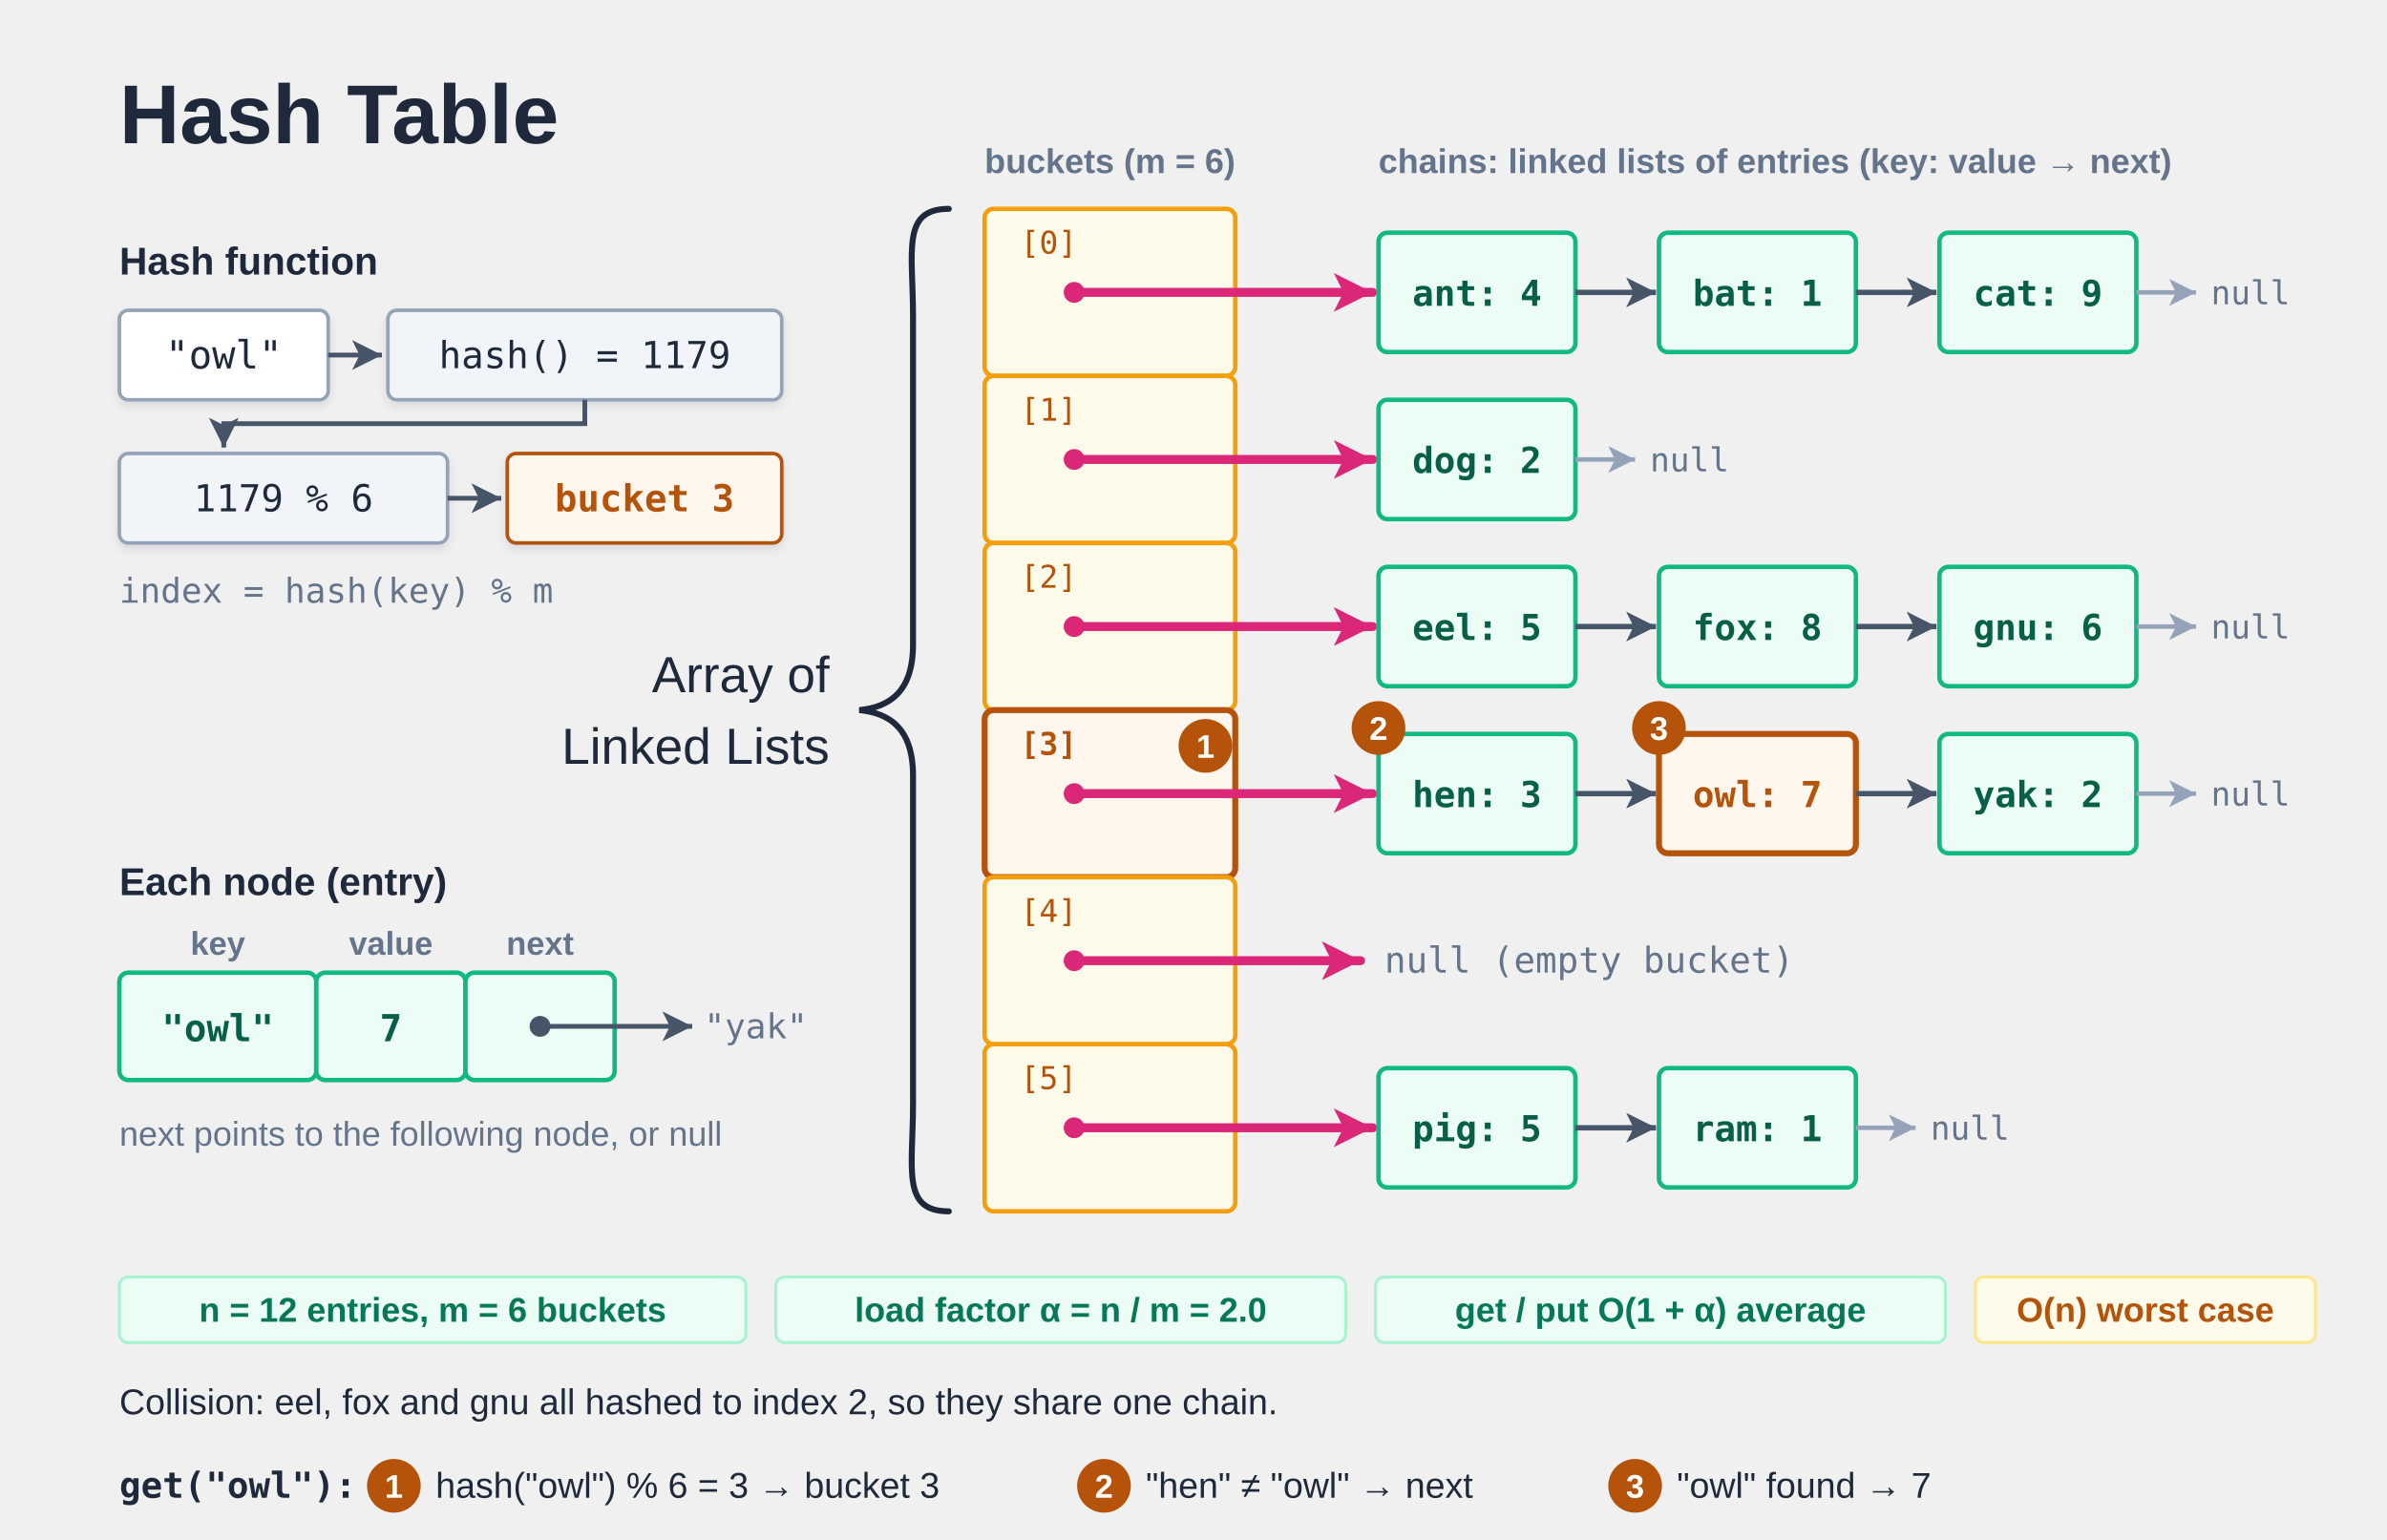
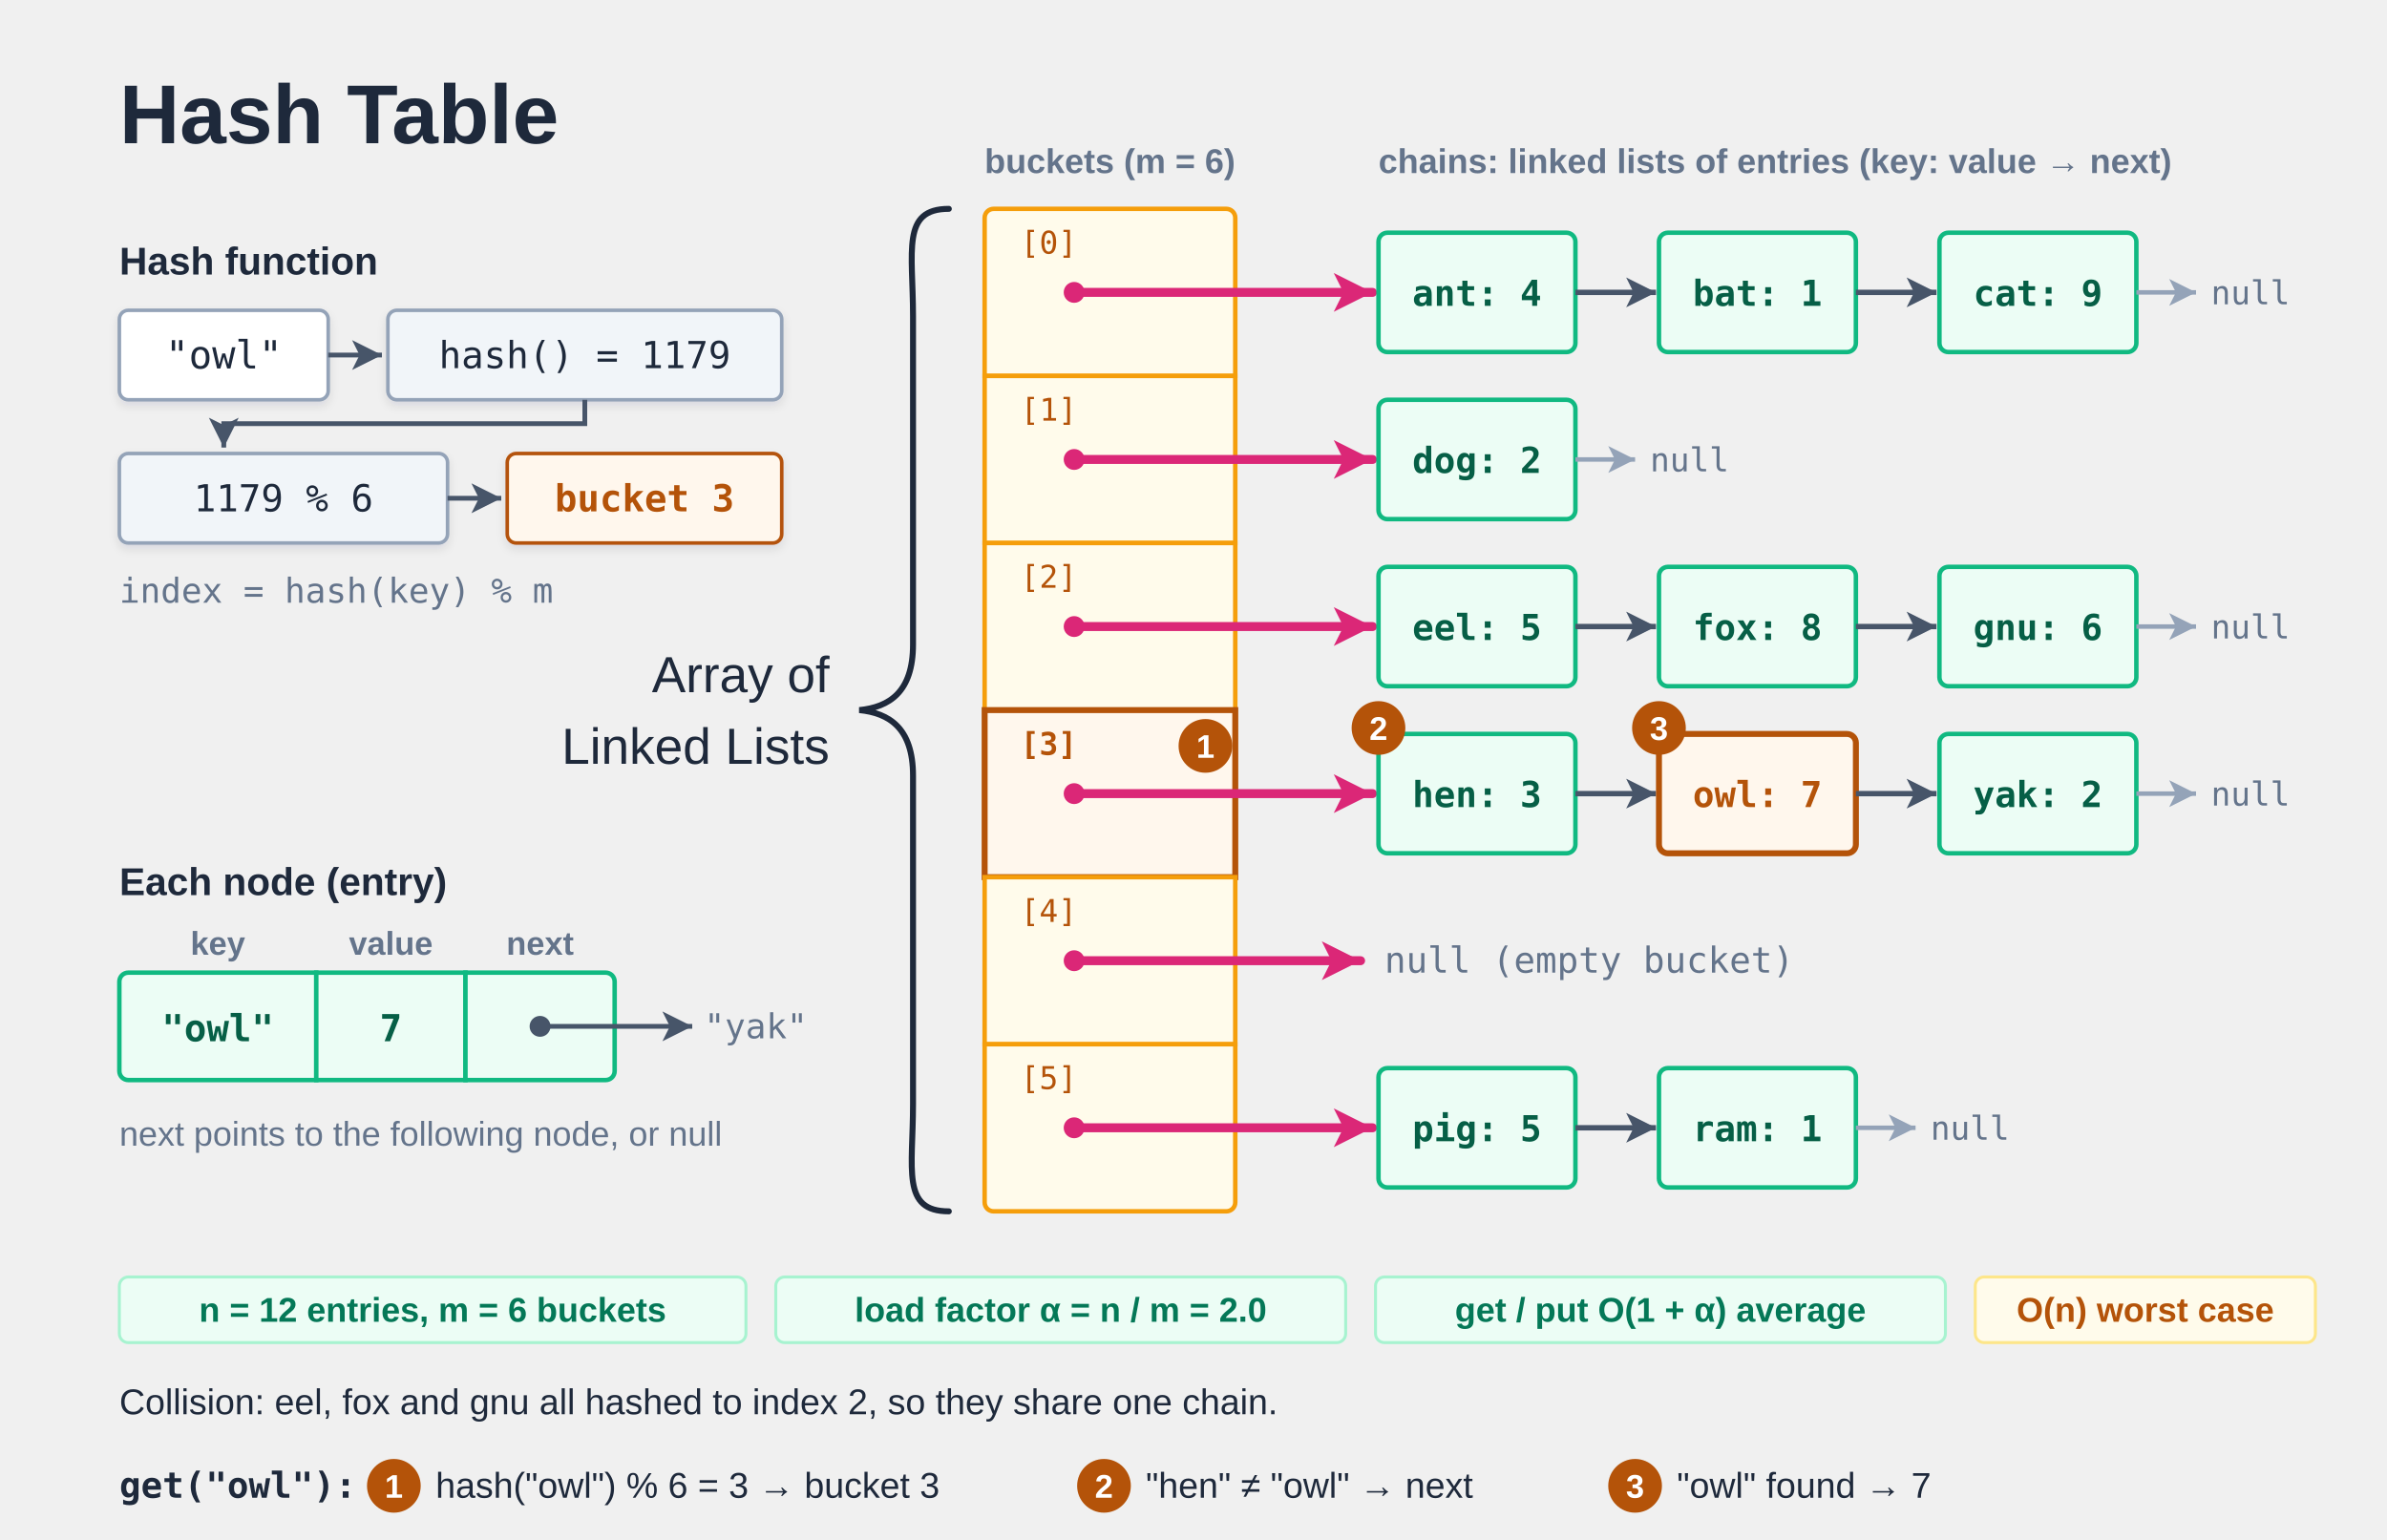
<svg xmlns="http://www.w3.org/2000/svg" width="800" height="516" viewBox="0 0 800 516" role="img" aria-label="Hash table as an array of linked lists: a vertical array of 6 buckets, each pointing to a linked list (chain) of key: value entries that ends in null. Bucket 0 chains ant, bat and cat; bucket 1 holds dog; bucket 2 chains eel, fox and gnu, which collided on index 2; bucket 3 chains hen, owl and yak; bucket 4 is empty; bucket 5 chains pig and ram. With 12 entries in 6 buckets the load factor is 2.0, so get and put take O(1 + load factor) on average and O(n) in the worst case. Looking up owl: hash it to bucket 3, skip hen, find owl with value 7. Side panels show the hash step (owl hashes to 1179, and 1179 % 6 = 3) and the three fields of a node: key, value and a next pointer">
  <defs>
    <marker id="ht-a" viewBox="0 0 10 10" refX="9" refY="5" markerWidth="7" markerHeight="7" orient="auto-start-reverse">
      <path d="M0 0 L10 5 L0 10 Z" fill="#7C8DA6" />
    </marker>
    <marker id="ht-h" viewBox="0 0 10 10" refX="9" refY="5" markerWidth="7" markerHeight="7" orient="auto-start-reverse">
      <path d="M0 0 L10 5 L0 10 Z" fill="#B45309" />
    </marker>
    <filter id="ht-s" x="-10%" y="-15%" width="120%" height="150%">
      <feDropShadow dx="0" dy="1.5" stdDeviation="1.5" flood-color="#0F172A" flood-opacity="0.10" />
    </filter>
  </defs>
  <text x="40" y="48" text-anchor="start" font-family="system-ui, -apple-system, 'Segoe UI', Arial, sans-serif" font-size="28" font-weight="600" fill="#1E293B">Hash Table</text>
  <text x="372" y="58" text-anchor="middle" font-family="system-ui, -apple-system, 'Segoe UI', Arial, sans-serif" font-size="11.5" font-weight="600" fill="#64748B">buckets (m = 6)</text>
  <text x="462" y="58" text-anchor="start" font-family="system-ui, -apple-system, 'Segoe UI', Arial, sans-serif" font-size="11.5" font-weight="600" fill="#64748B">chains: linked lists of entries (key: value → next)</text>
  <text x="278" y="232" text-anchor="end" font-family="system-ui, -apple-system, 'Segoe UI', Arial, sans-serif" font-size="17" font-weight="400" fill="#1E293B">Array of</text>
  <text x="278" y="256" text-anchor="end" font-family="system-ui, -apple-system, 'Segoe UI', Arial, sans-serif" font-size="17" font-weight="400" fill="#1E293B">Linked Lists</text>
  <path d="M318 70 C302 70 306 84 306 106 L306 216 C306 232 298 237 288 238 C298 239 306 244 306 260 L306 370 C306 392 302 406 318 406" fill="none" stroke="#1E293B" stroke-width="2" stroke-linecap="round" />
  <defs>
    <marker id="ht-p" viewBox="0 0 10 10" refX="10" refY="5" markerUnits="userSpaceOnUse" markerWidth="13" markerHeight="13" orient="auto">
      <path d="M0 0 L10 5 L0 10 L2.5 5 Z" fill="#DB2777" />
    </marker>
    <marker id="ht-k" viewBox="0 0 10 10" refX="10" refY="5" markerUnits="userSpaceOnUse" markerWidth="10" markerHeight="10" orient="auto">
      <path d="M0 0 L10 5 L0 10 L2.5 5 Z" fill="#475569" />
    </marker>
    <marker id="ht-g" viewBox="0 0 10 10" refX="10" refY="5" markerUnits="userSpaceOnUse" markerWidth="9" markerHeight="9" orient="auto">
      <path d="M0 0 L10 5 L0 10 L2.5 5 Z" fill="#94A3B8" />
    </marker>
  </defs>
  <text x="40" y="92" text-anchor="start" font-family="system-ui, -apple-system, 'Segoe UI', Arial, sans-serif" font-size="13" font-weight="650" fill="#1E293B">Hash function</text>
  <rect x="40" y="104" width="70" height="30" rx="3" fill="#FFFFFF" stroke="#94A3B8" stroke-width="1.2" filter="url(#ht-s)" />
  <text x="75.0" y="123.5" text-anchor="middle" font-family="ui-monospace, Consolas, monospace" font-size="13" font-weight="400" fill="#1E293B">"owl"</text>
  <path d="M110 119 H128" stroke="#475569" stroke-width="1.6" marker-end="url(#ht-k)" />
  <rect x="130" y="104" width="132" height="30" rx="3" fill="#F1F5F9" stroke="#94A3B8" stroke-width="1.2" filter="url(#ht-s)" />
  <text x="196.0" y="123.4" text-anchor="middle" font-family="ui-monospace, Consolas, monospace" font-size="12.5" font-weight="400" fill="#1E293B">hash() = 1179</text>
  <path d="M196 134 V142 H75 V150" fill="none" stroke="#475569" stroke-width="1.6" marker-end="url(#ht-k)" />
  <rect x="40" y="152" width="110" height="30" rx="3" fill="#F1F5F9" stroke="#94A3B8" stroke-width="1.2" filter="url(#ht-s)" />
  <text x="95.0" y="171.4" text-anchor="middle" font-family="ui-monospace, Consolas, monospace" font-size="12.5" font-weight="400" fill="#1E293B">1179 % 6</text>
  <path d="M150 167 H168" stroke="#475569" stroke-width="1.6" marker-end="url(#ht-k)" />
  <rect x="170" y="152" width="92" height="30" rx="3" fill="#FFF7ED" stroke="#B45309" stroke-width="1.2" filter="url(#ht-s)" />
  <text x="216.0" y="171.4" text-anchor="middle" font-family="ui-monospace, Consolas, monospace" font-size="12.5" font-weight="700" fill="#B45309">bucket 3</text>
  <text x="40" y="202" text-anchor="start" font-family="ui-monospace, Consolas, monospace" font-size="11.5" font-weight="400" fill="#64748B">index = hash(key) % m</text>
  <text x="40" y="300" text-anchor="start" font-family="system-ui, -apple-system, 'Segoe UI', Arial, sans-serif" font-size="13" font-weight="650" fill="#1E293B">Each node (entry)</text>
  <text x="73.0" y="320" text-anchor="middle" font-family="system-ui, -apple-system, 'Segoe UI', Arial, sans-serif" font-size="11" font-weight="600" fill="#64748B">key</text>
-   <rect x="40" y="326" width="66" height="36" rx="3" fill="#ECFDF5" stroke="#10B981" stroke-width="1.5" />
+   <path d="M43 326 H106 A0 0 0 0 1 106 326 V362 A0 0 0 0 1 106 362 H43 A3 3 0 0 1 40 359 V329 A3 3 0 0 1 43 326 Z" fill="#ECFDF5" stroke="#10B981" stroke-width="1.5" />
  <text x="73.0" y="349" text-anchor="middle" font-family="ui-monospace, Consolas, monospace" font-size="12.5" font-weight="600" fill="#065F46">"owl"</text>
  <text x="131.0" y="320" text-anchor="middle" font-family="system-ui, -apple-system, 'Segoe UI', Arial, sans-serif" font-size="11" font-weight="600" fill="#64748B">value</text>
-   <rect x="106" y="326" width="50" height="36" rx="3" fill="#ECFDF5" stroke="#10B981" stroke-width="1.5" />
+   <path d="M106 326 H156 A0 0 0 0 1 156 326 V362 A0 0 0 0 1 156 362 H106 A0 0 0 0 1 106 362 V326 A0 0 0 0 1 106 326 Z" fill="#ECFDF5" stroke="#10B981" stroke-width="1.5" />
  <text x="131.0" y="349" text-anchor="middle" font-family="ui-monospace, Consolas, monospace" font-size="12.5" font-weight="600" fill="#065F46">7</text>
  <text x="181.0" y="320" text-anchor="middle" font-family="system-ui, -apple-system, 'Segoe UI', Arial, sans-serif" font-size="11" font-weight="600" fill="#64748B">next</text>
-   <rect x="156" y="326" width="50" height="36" rx="3" fill="#ECFDF5" stroke="#10B981" stroke-width="1.5" />
+   <path d="M156 326 H203 A3 3 0 0 1 206 329 V359 A3 3 0 0 1 203 362 H156 A0 0 0 0 1 156 362 V326 A0 0 0 0 1 156 326 Z" fill="#ECFDF5" stroke="#10B981" stroke-width="1.5" />
  <circle cx="181" cy="344" r="3.5" fill="#475569" />
  <path d="M181 344 H232" stroke="#475569" stroke-width="1.6" marker-end="url(#ht-k)" />
  <text x="236" y="348" text-anchor="start" font-family="ui-monospace, Consolas, monospace" font-size="11.5" font-weight="400" fill="#64748B">"yak"</text>
  <text x="40" y="384" text-anchor="start" font-family="system-ui, -apple-system, 'Segoe UI', Arial, sans-serif" font-size="11.5" font-weight="400" fill="#64748B">next points to the following node, or null</text>
-   <rect x="330" y="70" width="84" height="56" rx="3" fill="#FFFBEB" stroke="#F59E0B" stroke-width="1.5" />
+   <path d="M333 70 H411 A3 3 0 0 1 414 73 V126 A0 0 0 0 1 414 126 H330 A0 0 0 0 1 330 126 V73 A3 3 0 0 1 333 70 Z" fill="#FFFBEB" stroke="#F59E0B" stroke-width="1.5" />
  <text x="342" y="85" text-anchor="start" font-family="ui-monospace, Consolas, monospace" font-size="10.5" font-weight="400" fill="#B45309">[0]</text>
  <circle cx="360" cy="98.0" r="3.5" fill="#DB2777" />
  <path d="M360 98.0 H460" stroke="#DB2777" stroke-width="3" stroke-linecap="round" marker-end="url(#ht-p)" />
  <rect x="462" y="78.0" width="66" height="40" rx="3" fill="#ECFDF5" stroke="#10B981" stroke-width="1.5" />
  <text x="495.0" y="102.5" text-anchor="middle" font-family="ui-monospace, Consolas, monospace" font-size="12" font-weight="600" fill="#065F46">ant: 4</text>
  <path d="M528 98.0 H555" stroke="#475569" stroke-width="1.8" marker-end="url(#ht-k)" />
  <rect x="556" y="78.0" width="66" height="40" rx="3" fill="#ECFDF5" stroke="#10B981" stroke-width="1.5" />
  <text x="589.0" y="102.5" text-anchor="middle" font-family="ui-monospace, Consolas, monospace" font-size="12" font-weight="600" fill="#065F46">bat: 1</text>
  <path d="M622 98.0 H649" stroke="#475569" stroke-width="1.8" marker-end="url(#ht-k)" />
  <rect x="650" y="78.0" width="66" height="40" rx="3" fill="#ECFDF5" stroke="#10B981" stroke-width="1.5" />
  <text x="683.0" y="102.5" text-anchor="middle" font-family="ui-monospace, Consolas, monospace" font-size="12" font-weight="600" fill="#065F46">cat: 9</text>
  <path d="M716 98.0 H736" stroke="#94A3B8" stroke-width="1.5" marker-end="url(#ht-g)" />
  <text x="741" y="102.0" text-anchor="start" font-family="ui-monospace, Consolas, monospace" font-size="11" font-weight="400" fill="#64748B">null</text>
-   <rect x="330" y="126" width="84" height="56" rx="3" fill="#FFFBEB" stroke="#F59E0B" stroke-width="1.5" />
+   <path d="M330 126 H414 A0 0 0 0 1 414 126 V182 A0 0 0 0 1 414 182 H330 A0 0 0 0 1 330 182 V126 A0 0 0 0 1 330 126 Z" fill="#FFFBEB" stroke="#F59E0B" stroke-width="1.5" />
  <text x="342" y="141" text-anchor="start" font-family="ui-monospace, Consolas, monospace" font-size="10.5" font-weight="400" fill="#B45309">[1]</text>
  <circle cx="360" cy="154.0" r="3.5" fill="#DB2777" />
  <path d="M360 154.0 H460" stroke="#DB2777" stroke-width="3" stroke-linecap="round" marker-end="url(#ht-p)" />
  <rect x="462" y="134.0" width="66" height="40" rx="3" fill="#ECFDF5" stroke="#10B981" stroke-width="1.5" />
  <text x="495.0" y="158.5" text-anchor="middle" font-family="ui-monospace, Consolas, monospace" font-size="12" font-weight="600" fill="#065F46">dog: 2</text>
  <path d="M528 154.0 H548" stroke="#94A3B8" stroke-width="1.5" marker-end="url(#ht-g)" />
  <text x="553" y="158.0" text-anchor="start" font-family="ui-monospace, Consolas, monospace" font-size="11" font-weight="400" fill="#64748B">null</text>
-   <rect x="330" y="182" width="84" height="56" rx="3" fill="#FFFBEB" stroke="#F59E0B" stroke-width="1.5" />
+   <path d="M330 182 H414 A0 0 0 0 1 414 182 V238 A0 0 0 0 1 414 238 H330 A0 0 0 0 1 330 238 V182 A0 0 0 0 1 330 182 Z" fill="#FFFBEB" stroke="#F59E0B" stroke-width="1.5" />
  <text x="342" y="197" text-anchor="start" font-family="ui-monospace, Consolas, monospace" font-size="10.5" font-weight="400" fill="#B45309">[2]</text>
  <circle cx="360" cy="210.0" r="3.5" fill="#DB2777" />
  <path d="M360 210.0 H460" stroke="#DB2777" stroke-width="3" stroke-linecap="round" marker-end="url(#ht-p)" />
  <rect x="462" y="190.0" width="66" height="40" rx="3" fill="#ECFDF5" stroke="#10B981" stroke-width="1.5" />
  <text x="495.0" y="214.5" text-anchor="middle" font-family="ui-monospace, Consolas, monospace" font-size="12" font-weight="600" fill="#065F46">eel: 5</text>
  <path d="M528 210.0 H555" stroke="#475569" stroke-width="1.8" marker-end="url(#ht-k)" />
  <rect x="556" y="190.0" width="66" height="40" rx="3" fill="#ECFDF5" stroke="#10B981" stroke-width="1.5" />
  <text x="589.0" y="214.5" text-anchor="middle" font-family="ui-monospace, Consolas, monospace" font-size="12" font-weight="600" fill="#065F46">fox: 8</text>
  <path d="M622 210.0 H649" stroke="#475569" stroke-width="1.8" marker-end="url(#ht-k)" />
  <rect x="650" y="190.0" width="66" height="40" rx="3" fill="#ECFDF5" stroke="#10B981" stroke-width="1.5" />
  <text x="683.0" y="214.5" text-anchor="middle" font-family="ui-monospace, Consolas, monospace" font-size="12" font-weight="600" fill="#065F46">gnu: 6</text>
  <path d="M716 210.0 H736" stroke="#94A3B8" stroke-width="1.5" marker-end="url(#ht-g)" />
  <text x="741" y="214.0" text-anchor="start" font-family="ui-monospace, Consolas, monospace" font-size="11" font-weight="400" fill="#64748B">null</text>
-   <rect x="330" y="238" width="84" height="56" rx="3" fill="#FFF7ED" stroke="#B45309" stroke-width="2" />
+   <path d="M330 238 H414 A0 0 0 0 1 414 238 V294 A0 0 0 0 1 414 294 H330 A0 0 0 0 1 330 294 V238 A0 0 0 0 1 330 238 Z" fill="#FFF7ED" stroke="#B45309" stroke-width="2" />
  <text x="342" y="253" text-anchor="start" font-family="ui-monospace, Consolas, monospace" font-size="10.5" font-weight="700" fill="#B45309">[3]</text>
  <circle cx="360" cy="266.0" r="3.5" fill="#DB2777" />
  <path d="M360 266.0 H460" stroke="#DB2777" stroke-width="3" stroke-linecap="round" marker-end="url(#ht-p)" />
  <rect x="462" y="246.0" width="66" height="40" rx="3" fill="#ECFDF5" stroke="#10B981" stroke-width="1.5" />
  <text x="495.0" y="270.5" text-anchor="middle" font-family="ui-monospace, Consolas, monospace" font-size="12" font-weight="600" fill="#065F46">hen: 3</text>
  <path d="M528 266.0 H555" stroke="#475569" stroke-width="1.8" marker-end="url(#ht-k)" />
  <rect x="556" y="246.0" width="66" height="40" rx="3" fill="#FFF7ED" stroke="#B45309" stroke-width="2" />
  <text x="589.0" y="270.5" text-anchor="middle" font-family="ui-monospace, Consolas, monospace" font-size="12" font-weight="600" fill="#B45309">owl: 7</text>
  <path d="M622 266.0 H649" stroke="#475569" stroke-width="1.8" marker-end="url(#ht-k)" />
  <rect x="650" y="246.0" width="66" height="40" rx="3" fill="#ECFDF5" stroke="#10B981" stroke-width="1.5" />
  <text x="683.0" y="270.5" text-anchor="middle" font-family="ui-monospace, Consolas, monospace" font-size="12" font-weight="600" fill="#065F46">yak: 2</text>
  <path d="M716 266.0 H736" stroke="#94A3B8" stroke-width="1.5" marker-end="url(#ht-g)" />
  <text x="741" y="270.0" text-anchor="start" font-family="ui-monospace, Consolas, monospace" font-size="11" font-weight="400" fill="#64748B">null</text>
-   <rect x="330" y="294" width="84" height="56" rx="3" fill="#FFFBEB" stroke="#F59E0B" stroke-width="1.5" />
+   <path d="M330 294 H414 A0 0 0 0 1 414 294 V350 A0 0 0 0 1 414 350 H330 A0 0 0 0 1 330 350 V294 A0 0 0 0 1 330 294 Z" fill="#FFFBEB" stroke="#F59E0B" stroke-width="1.5" />
  <text x="342" y="309" text-anchor="start" font-family="ui-monospace, Consolas, monospace" font-size="10.5" font-weight="400" fill="#B45309">[4]</text>
  <circle cx="360" cy="322.0" r="3.5" fill="#DB2777" />
  <path d="M360 322.0 H456" stroke="#DB2777" stroke-width="3" stroke-linecap="round" marker-end="url(#ht-p)" />
  <text x="464" y="326.0" text-anchor="start" font-family="ui-monospace, Consolas, monospace" font-size="12" font-weight="400" fill="#64748B">null  (empty bucket)</text>
-   <rect x="330" y="350" width="84" height="56" rx="3" fill="#FFFBEB" stroke="#F59E0B" stroke-width="1.5" />
+   <path d="M330 350 H414 A0 0 0 0 1 414 350 V403 A3 3 0 0 1 411 406 H333 A3 3 0 0 1 330 403 V350 A0 0 0 0 1 330 350 Z" fill="#FFFBEB" stroke="#F59E0B" stroke-width="1.5" />
  <text x="342" y="365" text-anchor="start" font-family="ui-monospace, Consolas, monospace" font-size="10.5" font-weight="400" fill="#B45309">[5]</text>
  <circle cx="360" cy="378.0" r="3.5" fill="#DB2777" />
  <path d="M360 378.0 H460" stroke="#DB2777" stroke-width="3" stroke-linecap="round" marker-end="url(#ht-p)" />
  <rect x="462" y="358.0" width="66" height="40" rx="3" fill="#ECFDF5" stroke="#10B981" stroke-width="1.5" />
  <text x="495.0" y="382.5" text-anchor="middle" font-family="ui-monospace, Consolas, monospace" font-size="12" font-weight="600" fill="#065F46">pig: 5</text>
  <path d="M528 378.0 H555" stroke="#475569" stroke-width="1.8" marker-end="url(#ht-k)" />
  <rect x="556" y="358.0" width="66" height="40" rx="3" fill="#ECFDF5" stroke="#10B981" stroke-width="1.5" />
  <text x="589.0" y="382.5" text-anchor="middle" font-family="ui-monospace, Consolas, monospace" font-size="12" font-weight="600" fill="#065F46">ram: 1</text>
  <path d="M622 378.0 H642" stroke="#94A3B8" stroke-width="1.5" marker-end="url(#ht-g)" />
  <text x="647" y="382.0" text-anchor="start" font-family="ui-monospace, Consolas, monospace" font-size="11" font-weight="400" fill="#64748B">null</text>
  <circle cx="404" cy="250" r="9" fill="#B45309" />
  <text x="404" y="254" text-anchor="middle" font-family="system-ui, -apple-system, 'Segoe UI', Arial, sans-serif" font-size="11" font-weight="700" fill="#FFFFFF">1</text>
  <circle cx="462" cy="244.0" r="9" fill="#B45309" />
  <text x="462" y="248.0" text-anchor="middle" font-family="system-ui, -apple-system, 'Segoe UI', Arial, sans-serif" font-size="11" font-weight="700" fill="#FFFFFF">2</text>
  <circle cx="556" cy="244.0" r="9" fill="#B45309" />
  <text x="556" y="248.0" text-anchor="middle" font-family="system-ui, -apple-system, 'Segoe UI', Arial, sans-serif" font-size="11" font-weight="700" fill="#FFFFFF">3</text>
  <rect x="40" y="428" width="210" height="22" rx="3" fill="#ECFDF5" stroke="#A7F3D0" stroke-width="1" />
  <text x="145.0" y="443" text-anchor="middle" font-family="system-ui, -apple-system, 'Segoe UI', Arial, sans-serif" font-size="11.5" font-weight="600" fill="#047857">n = 12 entries,  m = 6 buckets</text>
  <rect x="260" y="428" width="191" height="22" rx="3" fill="#ECFDF5" stroke="#A7F3D0" stroke-width="1" />
  <text x="355.5" y="443" text-anchor="middle" font-family="system-ui, -apple-system, 'Segoe UI', Arial, sans-serif" font-size="11.5" font-weight="600" fill="#047857">load factor α = n / m = 2.0</text>
  <rect x="461" y="428" width="191" height="22" rx="3" fill="#ECFDF5" stroke="#A7F3D0" stroke-width="1" />
  <text x="556.5" y="443" text-anchor="middle" font-family="system-ui, -apple-system, 'Segoe UI', Arial, sans-serif" font-size="11.5" font-weight="600" fill="#047857">get / put  O(1 + α) average</text>
  <rect x="662" y="428" width="114" height="22" rx="3" fill="#FFFBEB" stroke="#FDE68A" stroke-width="1" />
  <text x="719.0" y="443" text-anchor="middle" font-family="system-ui, -apple-system, 'Segoe UI', Arial, sans-serif" font-size="11.5" font-weight="600" fill="#B45309">O(n) worst case</text>
  <text x="40" y="474" text-anchor="start" font-family="system-ui, -apple-system, 'Segoe UI', Arial, sans-serif" font-size="12" font-weight="400" fill="#1E293B">Collision: eel, fox and gnu all hashed to index 2, so they share one chain.</text>
  <text x="40" y="502" text-anchor="start" font-family="ui-monospace, Consolas, monospace" font-size="12" font-weight="650" fill="#1E293B">get("owl"):</text>
  <circle cx="132" cy="498" r="9" fill="#B45309" />
  <text x="132" y="502" text-anchor="middle" font-family="system-ui, -apple-system, 'Segoe UI', Arial, sans-serif" font-size="11" font-weight="700" fill="#FFFFFF">1</text>
  <text x="146" y="502" text-anchor="start" font-family="system-ui, -apple-system, 'Segoe UI', Arial, sans-serif" font-size="12" font-weight="400" fill="#1E293B">hash("owl") % 6 = 3 → bucket 3</text>
  <circle cx="370" cy="498" r="9" fill="#B45309" />
  <text x="370" y="502" text-anchor="middle" font-family="system-ui, -apple-system, 'Segoe UI', Arial, sans-serif" font-size="11" font-weight="700" fill="#FFFFFF">2</text>
  <text x="384" y="502" text-anchor="start" font-family="system-ui, -apple-system, 'Segoe UI', Arial, sans-serif" font-size="12" font-weight="400" fill="#1E293B">"hen" ≠ "owl" → next</text>
  <circle cx="548" cy="498" r="9" fill="#B45309" />
  <text x="548" y="502" text-anchor="middle" font-family="system-ui, -apple-system, 'Segoe UI', Arial, sans-serif" font-size="11" font-weight="700" fill="#FFFFFF">3</text>
  <text x="562" y="502" text-anchor="start" font-family="system-ui, -apple-system, 'Segoe UI', Arial, sans-serif" font-size="12" font-weight="400" fill="#1E293B">"owl" found → 7</text>
</svg>
